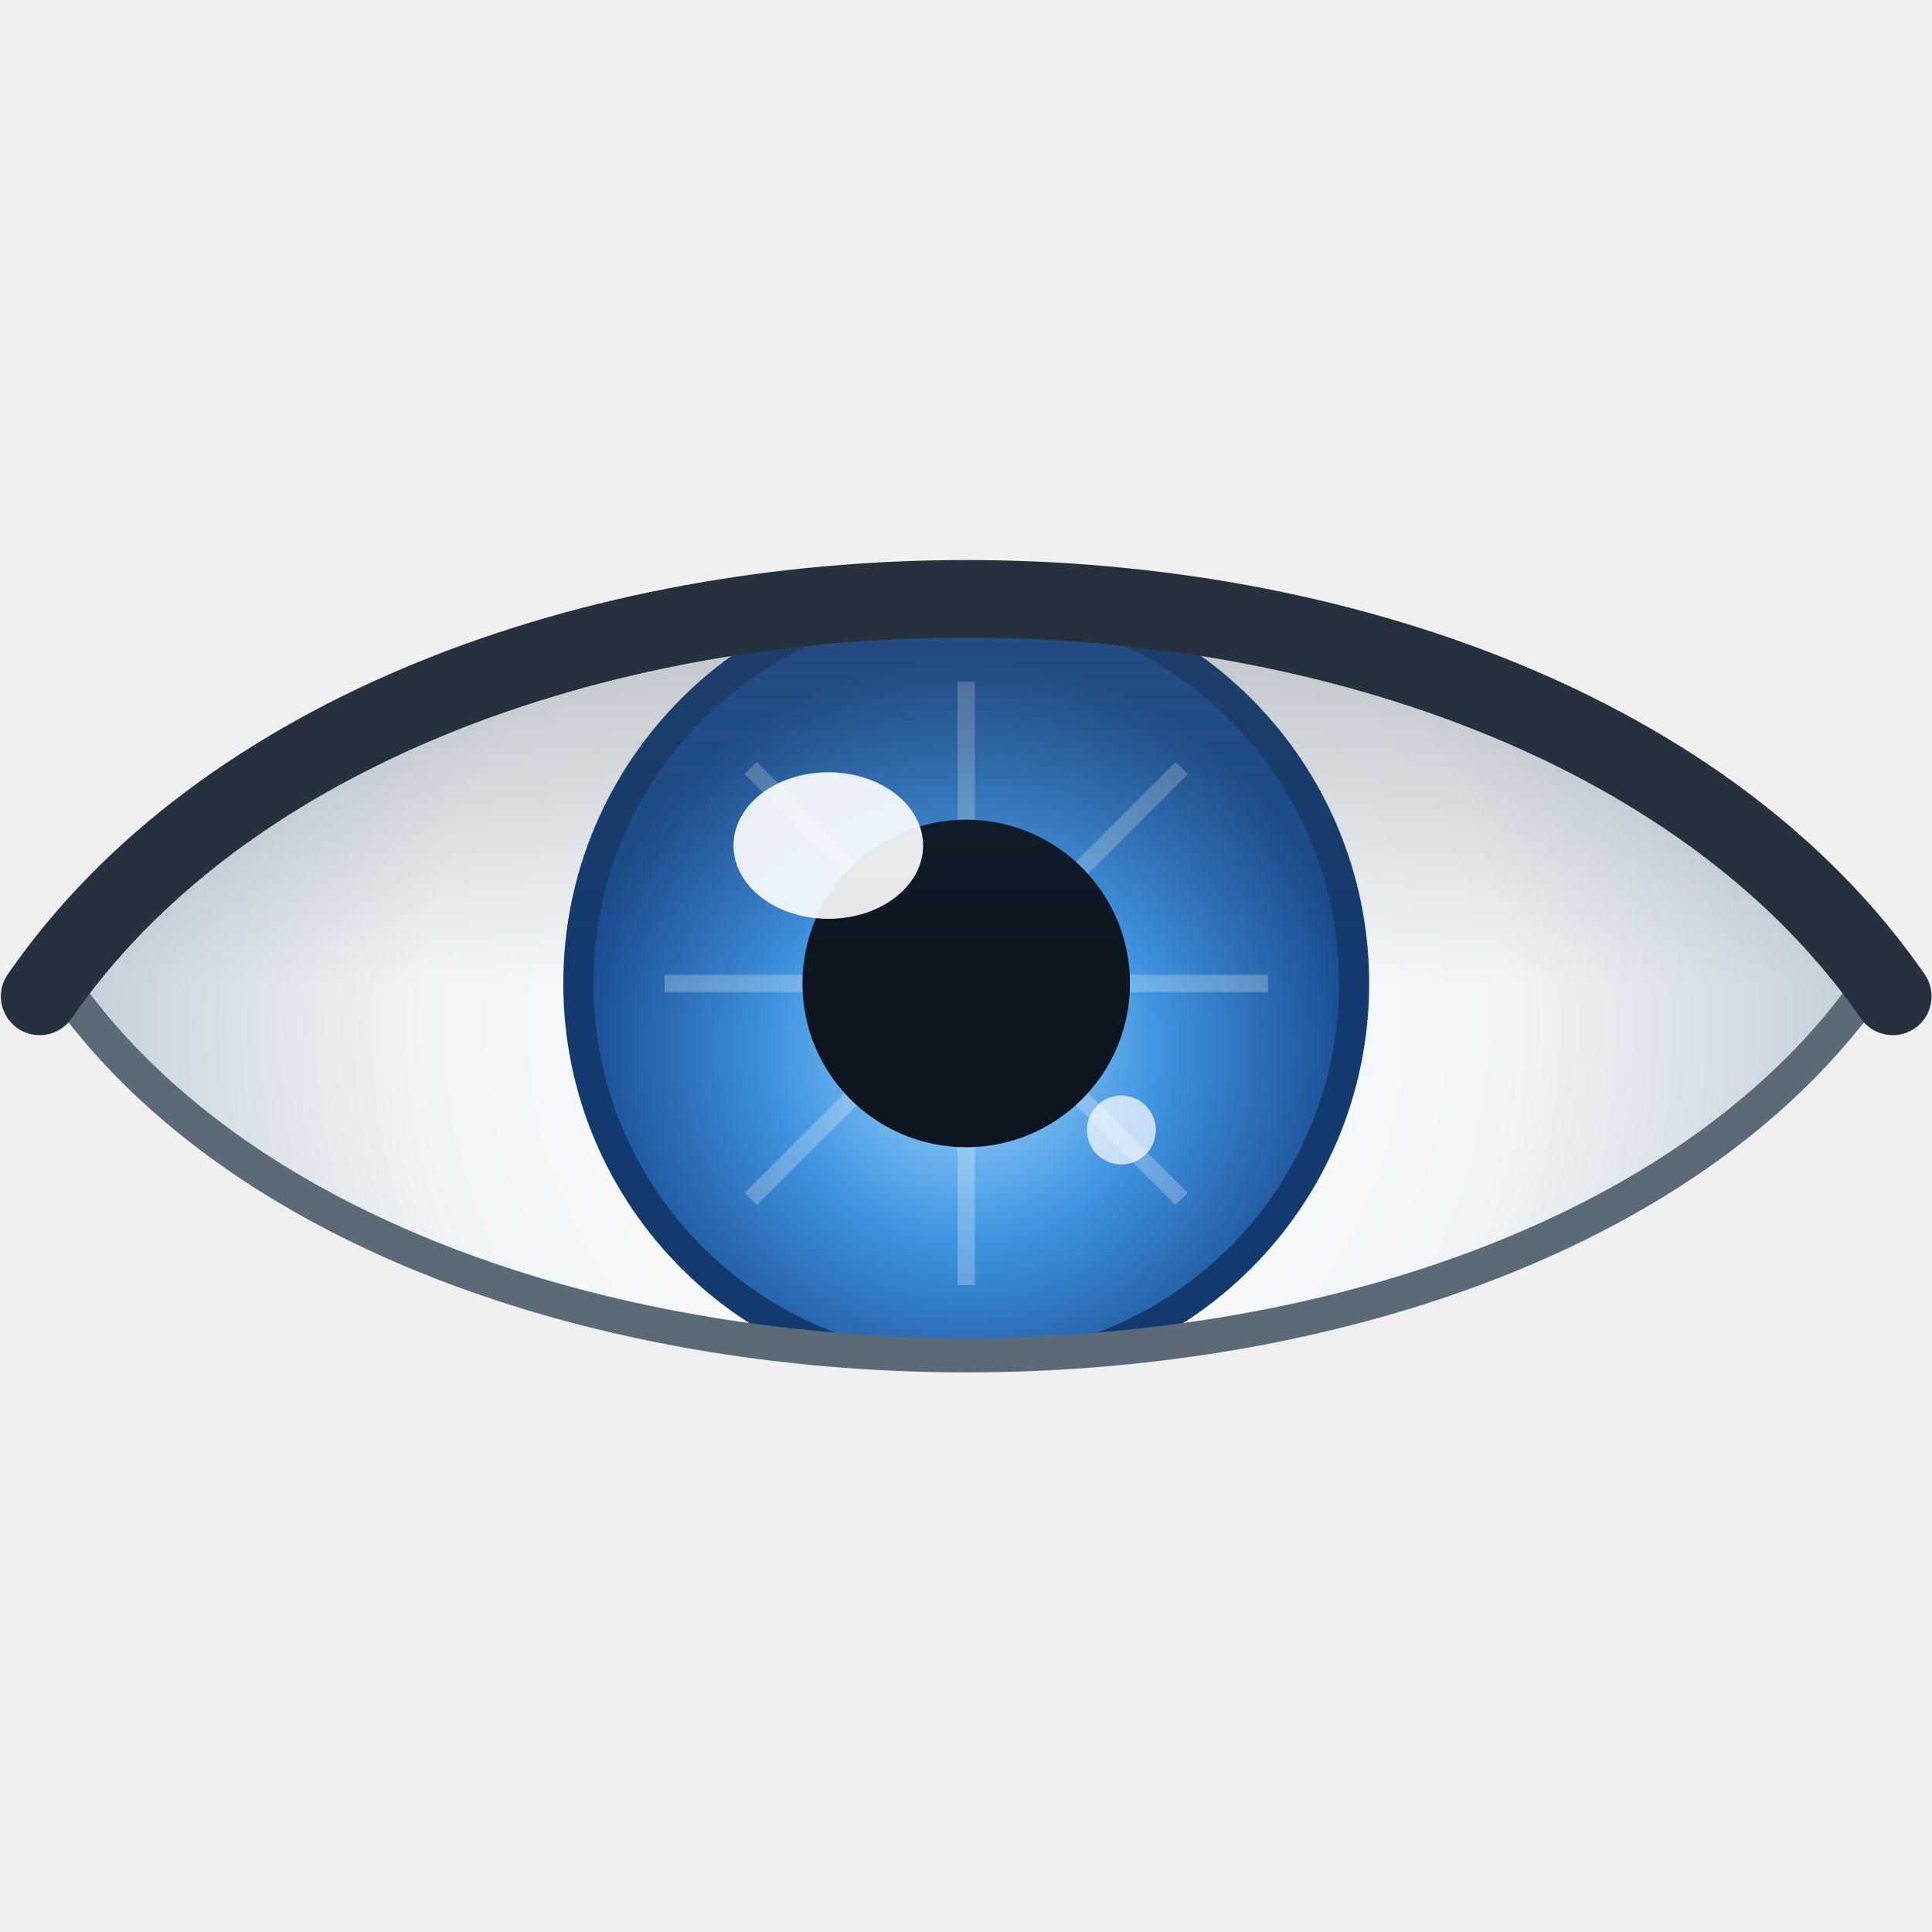
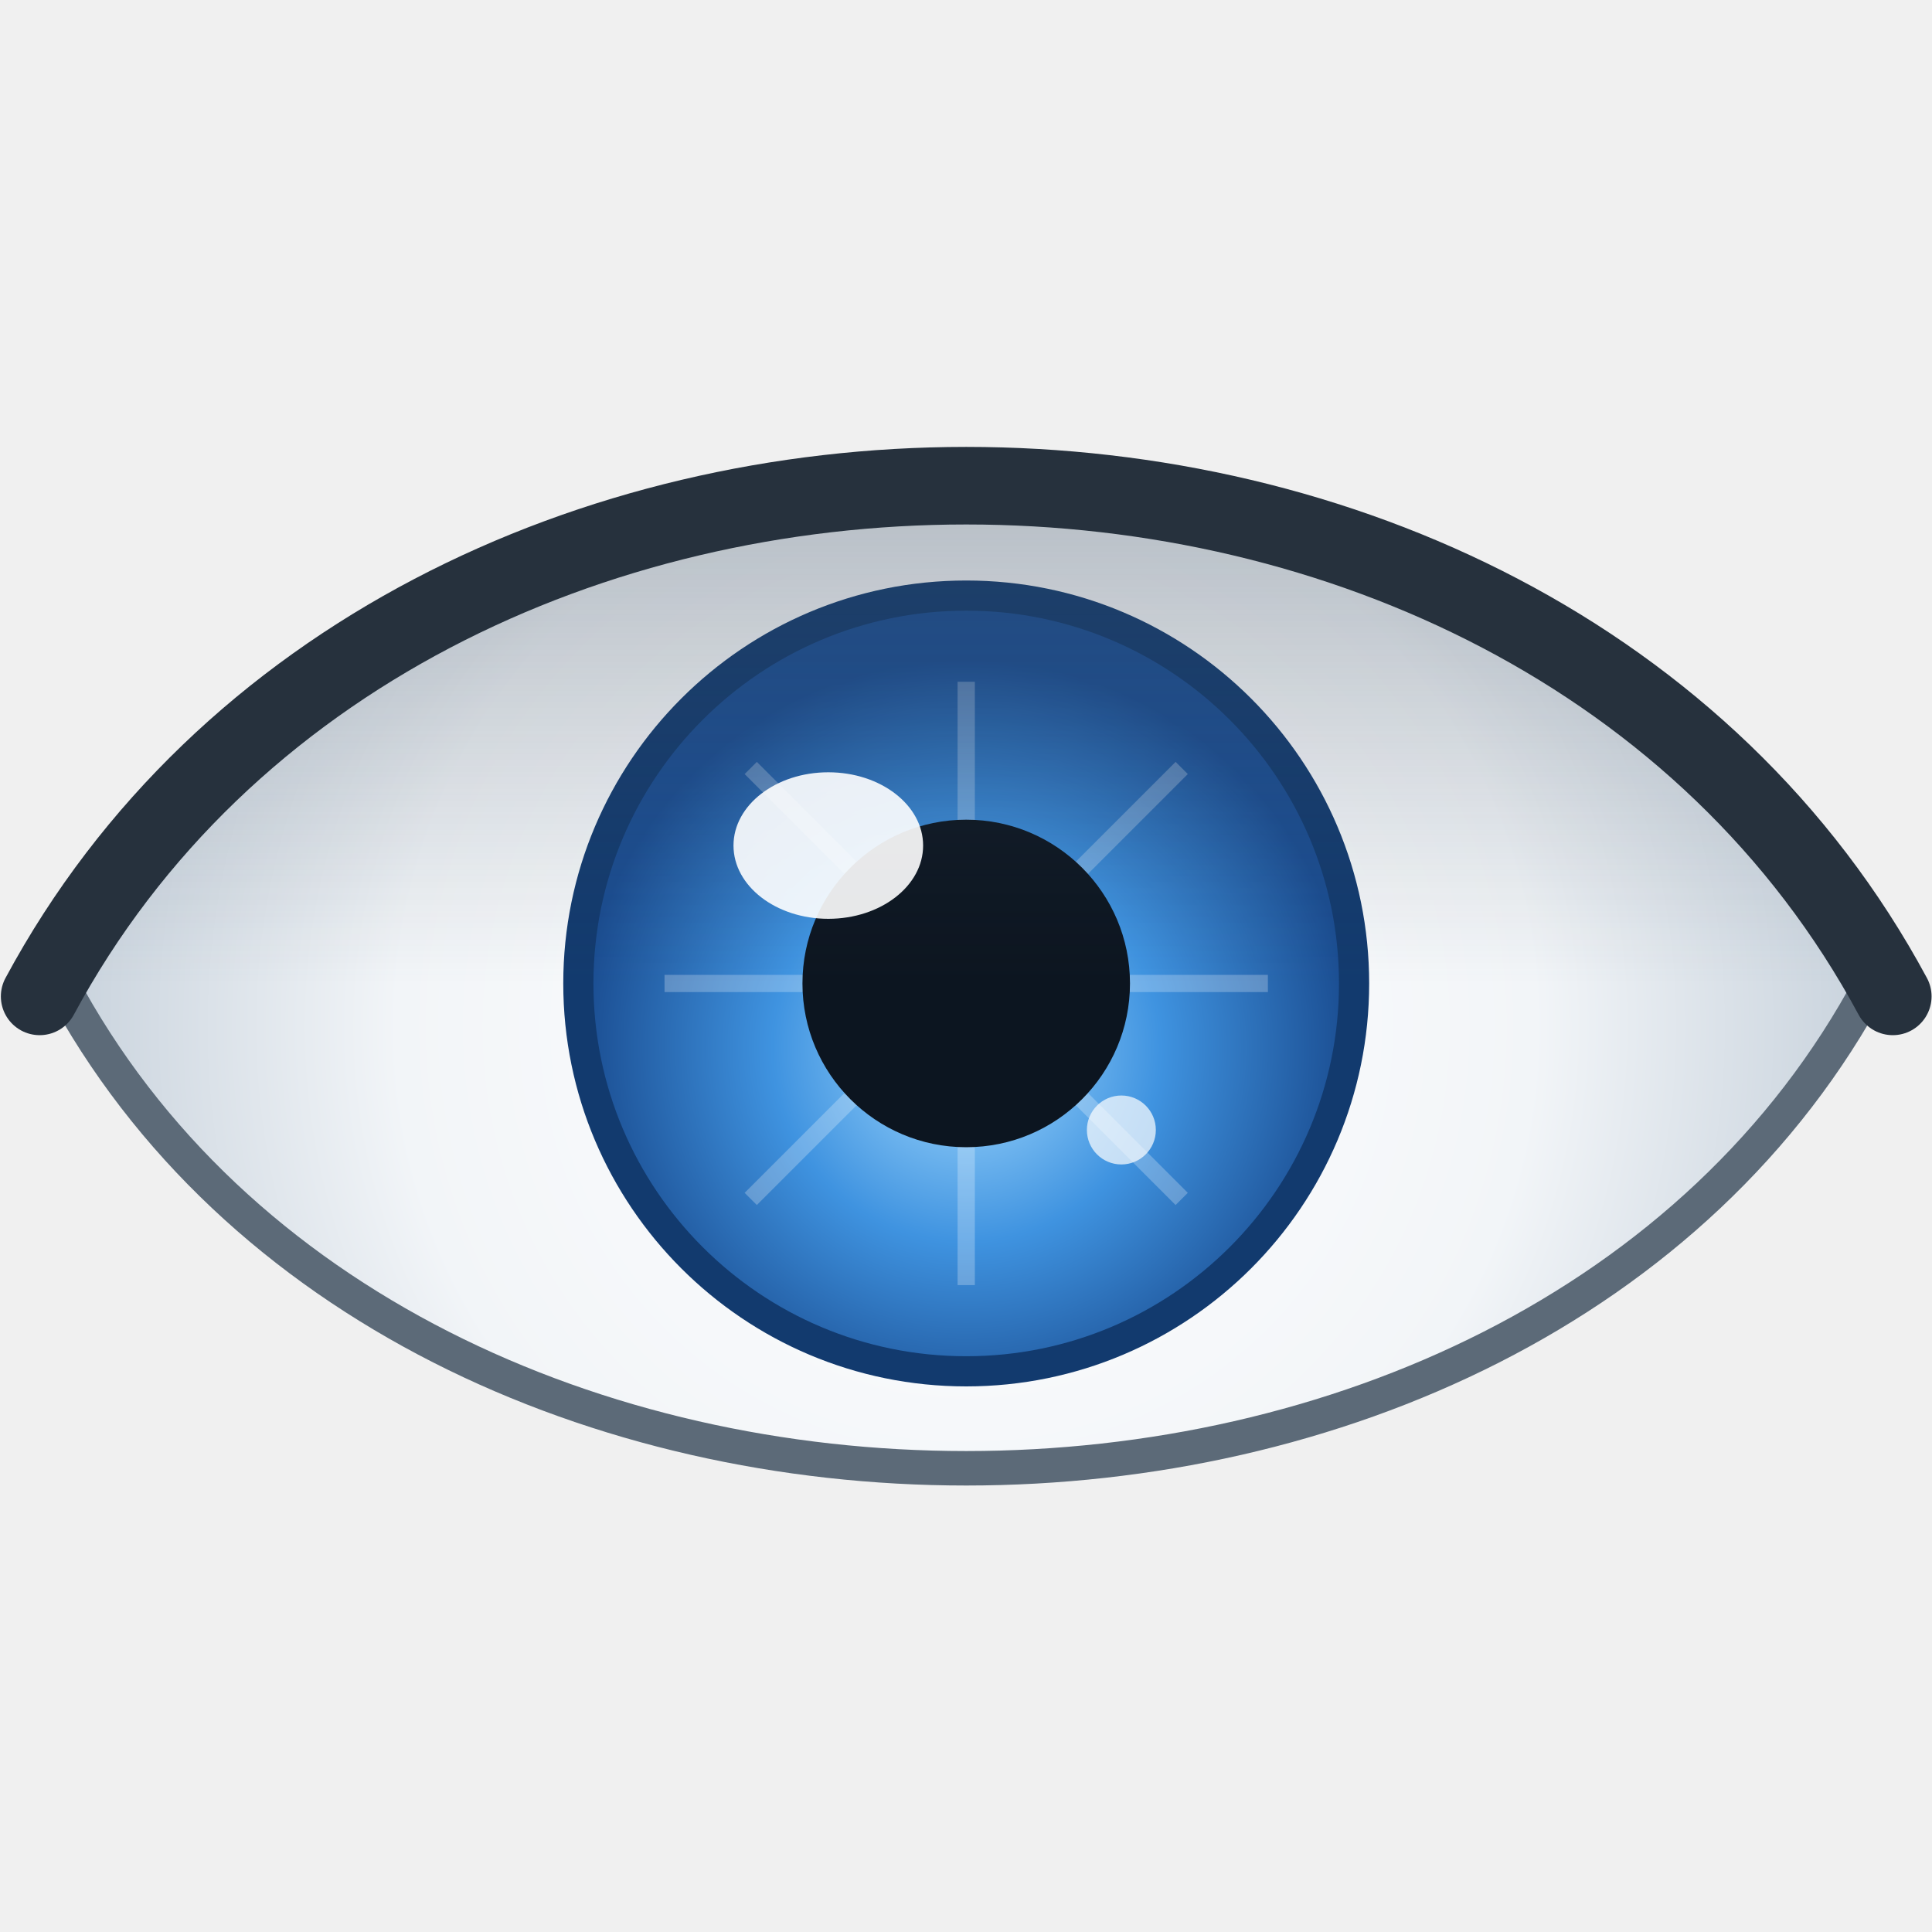
<svg xmlns="http://www.w3.org/2000/svg" width="16" height="16" viewBox="1.58 1.18 44.83 44.83" fill="none">
  <defs>
-     <radialGradient id="eye-sclera" gradientUnits="userSpaceOnUse" cx="24" cy="25" r="21">
+     <radialGradient id="eye-sclera" gradientUnits="userSpaceOnUse" cx="24" cy="25" r="22">
      <stop offset="0" stop-color="#ffffff" />
      <stop offset="0.6" stop-color="#f2f5f8" />
      <stop offset="1" stop-color="#c3ced9" />
    </radialGradient>
-     <linearGradient id="eye-lid-shadow" gradientUnits="userSpaceOnUse" x1="0" y1="14" x2="0" y2="24">
+     <linearGradient id="eye-lid-shadow" gradientUnits="userSpaceOnUse" x1="0" y1="12" x2="0" y2="24">
      <stop offset="0" stop-color="#3a4a5c" stop-opacity="0.35" />
      <stop offset="1" stop-color="#3a4a5c" stop-opacity="0" />
    </linearGradient>
    <radialGradient id="eye-iris" gradientUnits="userSpaceOnUse" cx="24" cy="25.5" r="9">
      <stop offset="0" stop-color="#a6dcff" />
      <stop offset="0.5" stop-color="#3f93e0" />
      <stop offset="1" stop-color="#1a4c90" />
    </radialGradient>
    <clipPath id="eye-clip">
-       <path d="M3 24C11 12.5 37 12.5 45 24C37 35.5 11 35.5 3 24Z" />
+       <path d="M3 24C11 9 37 9 45 24C37 39 11 39 3 24Z" />
    </clipPath>
  </defs>
-   <path d="M3 24C11 12.5 37 12.5 45 24C37 35.5 11 35.5 3 24Z" fill="url(#eye-sclera)" />
+   <path d="M3 24C11 9 37 9 45 24C37 39 11 39 3 24Z" fill="url(#eye-sclera)" />
  <g clip-path="url(#eye-clip)">
    <circle cx="24" cy="24" r="9" fill="url(#eye-iris)" stroke="#123a6e" stroke-width="0.7" />
    <path d="M24 17V20.5M24 27.5V31M17 24H20.5M27.5 24H31M19 19L21.4 21.4M26.6 26.6L29 29M29 19L26.6 21.4M21.4 26.6L19 29" stroke="#ffffff" stroke-width="0.4" opacity="0.25" />
    <circle cx="24" cy="24" r="3.8" fill="#0c1520" />
-     <rect x="0" y="12" width="48" height="12" fill="url(#eye-lid-shadow)" />
+     <rect x="0" y="8" width="48" height="16" fill="url(#eye-lid-shadow)" />
  </g>
  <ellipse cx="20.8" cy="20.8" rx="2.2" ry="1.7" fill="#ffffff" opacity="0.9" />
  <circle cx="27.6" cy="27.4" r="0.8" fill="#ffffff" opacity="0.7" />
-   <path d="M3 24C11 35.5 37 35.5 45 24" stroke="#5c6a78" stroke-width="0.8" stroke-linecap="round" />
-   <path d="M2.5 24.3C11 12 37 12 45.5 24.3" stroke="#26313d" stroke-width="1.8" stroke-linecap="round" />
+   <path d="M3 24C11 39 37 39 45 24" stroke="#5c6a78" stroke-width="0.8" stroke-linecap="round" />
+   <path d="M2.5 24.3C11 8.5 37 8.5 45.5 24.3" stroke="#26313d" stroke-width="1.8" stroke-linecap="round" />
</svg>
